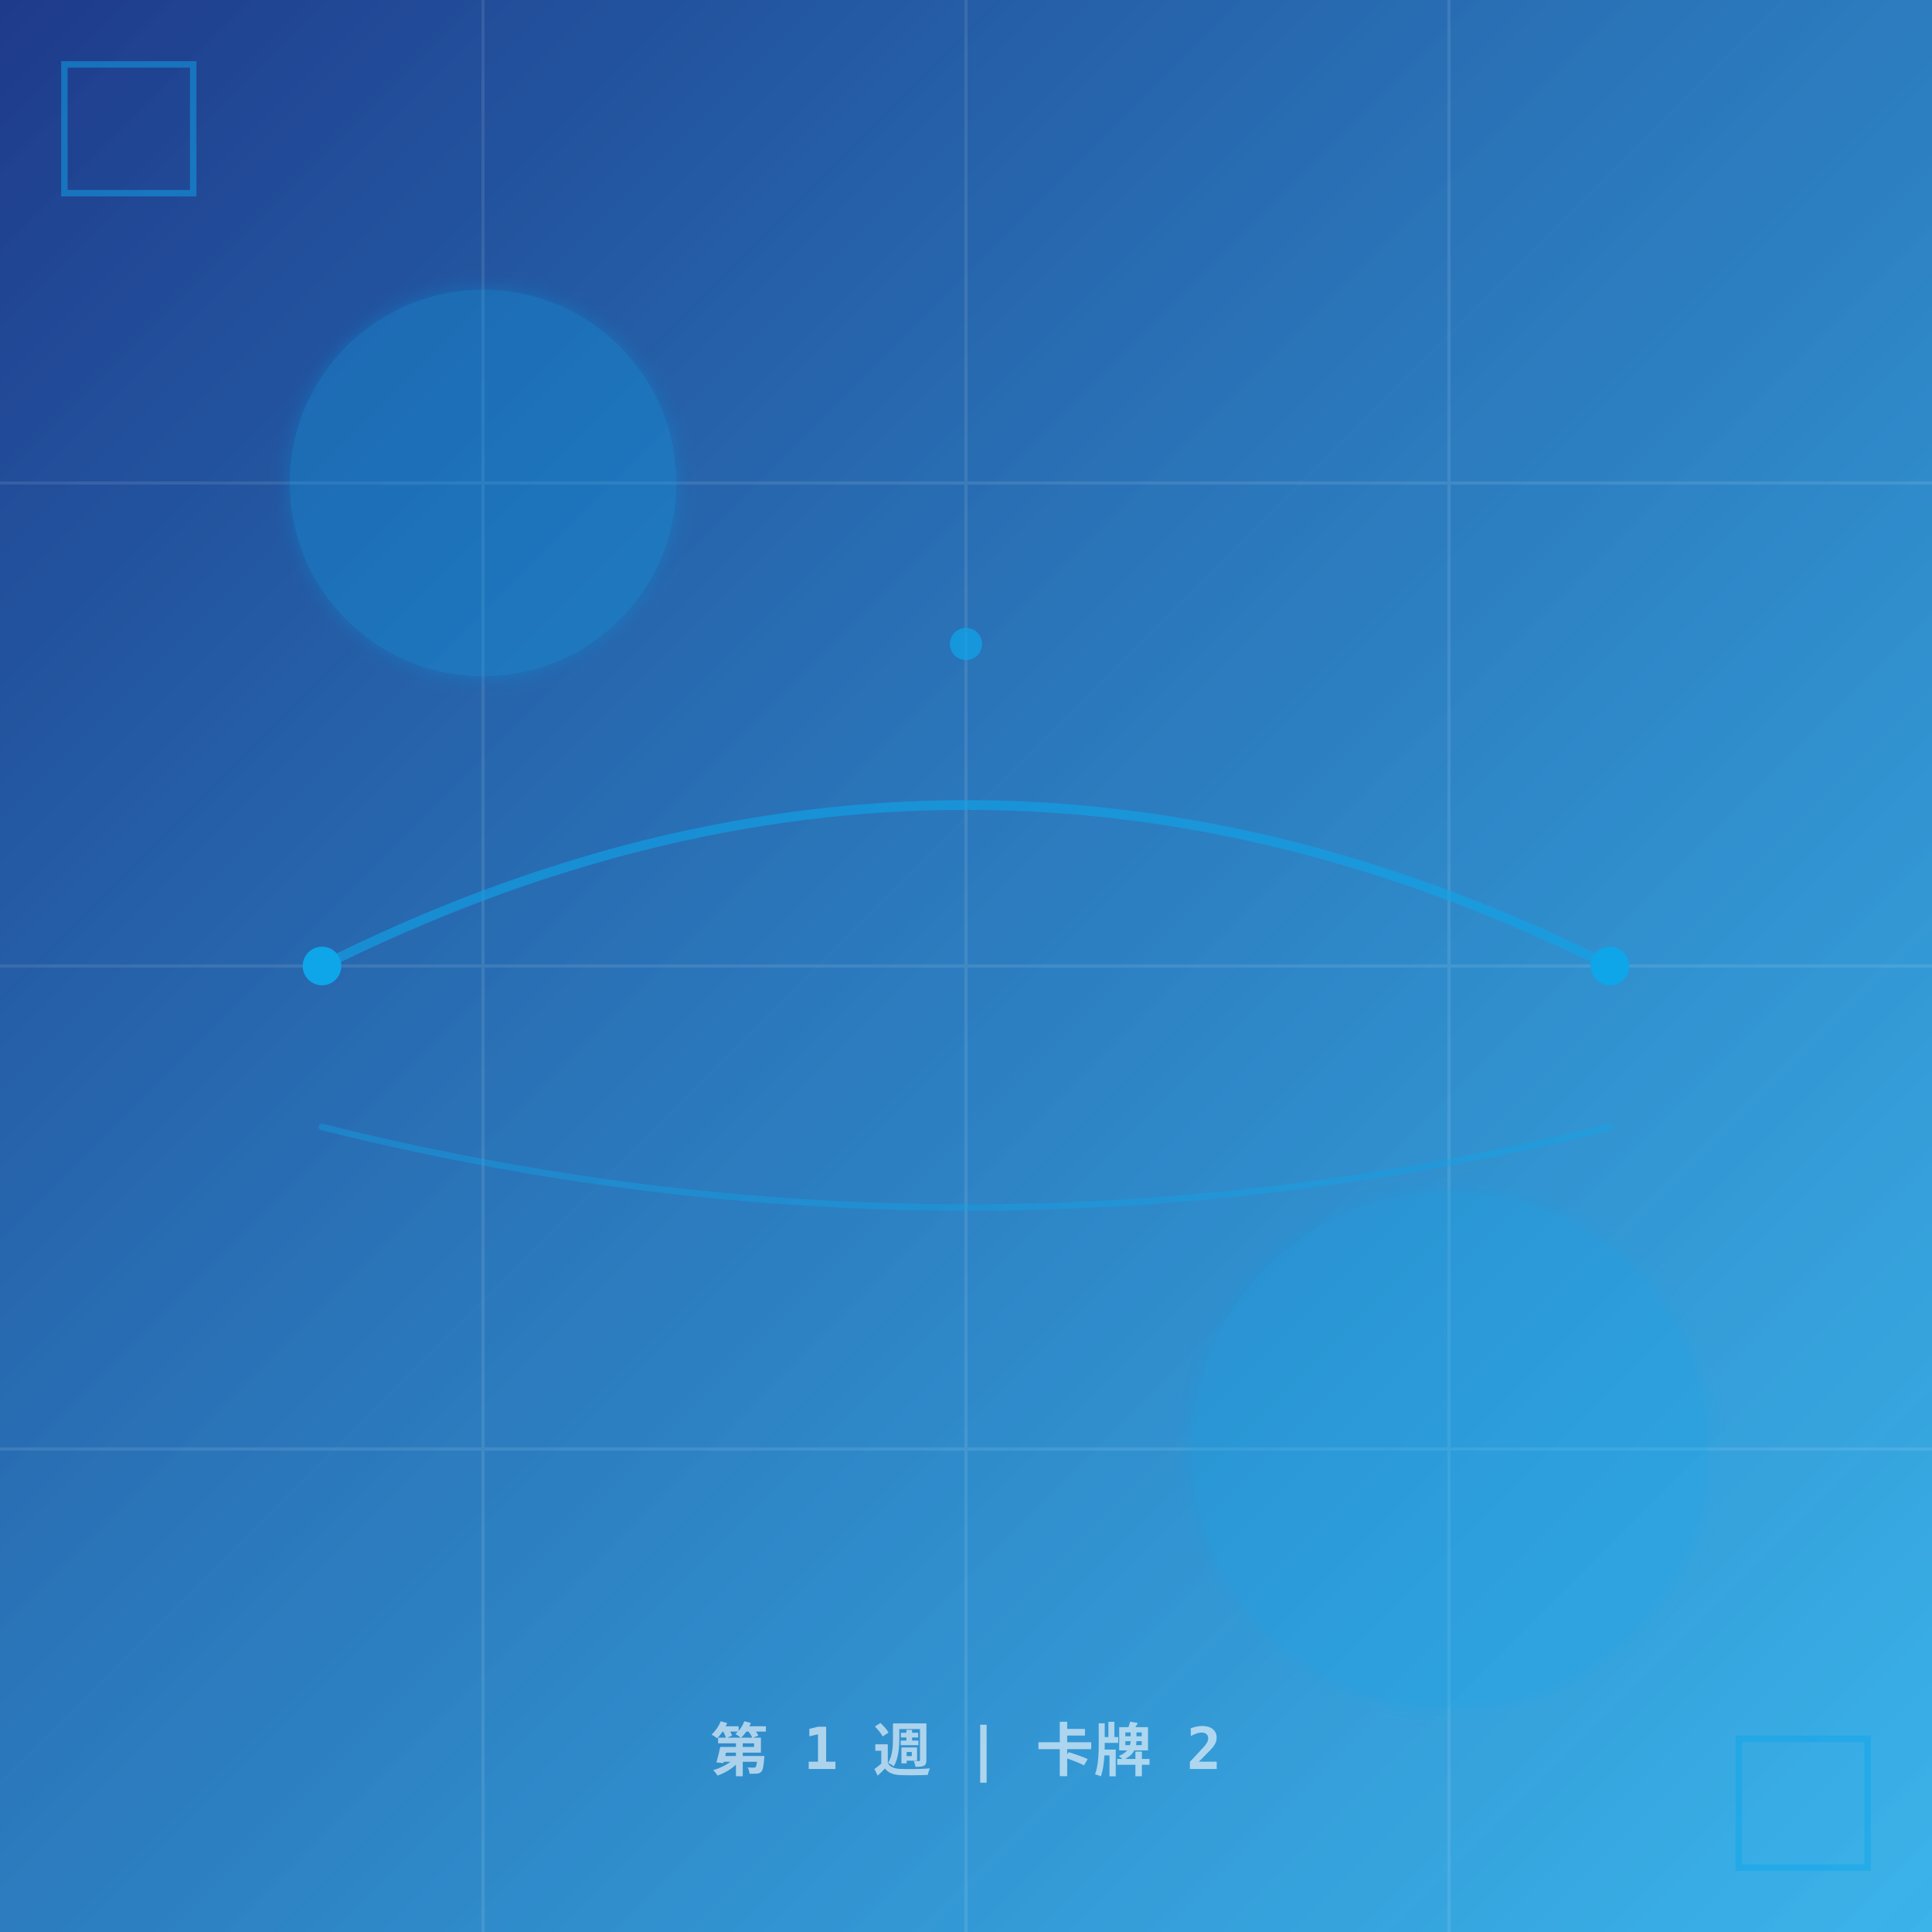
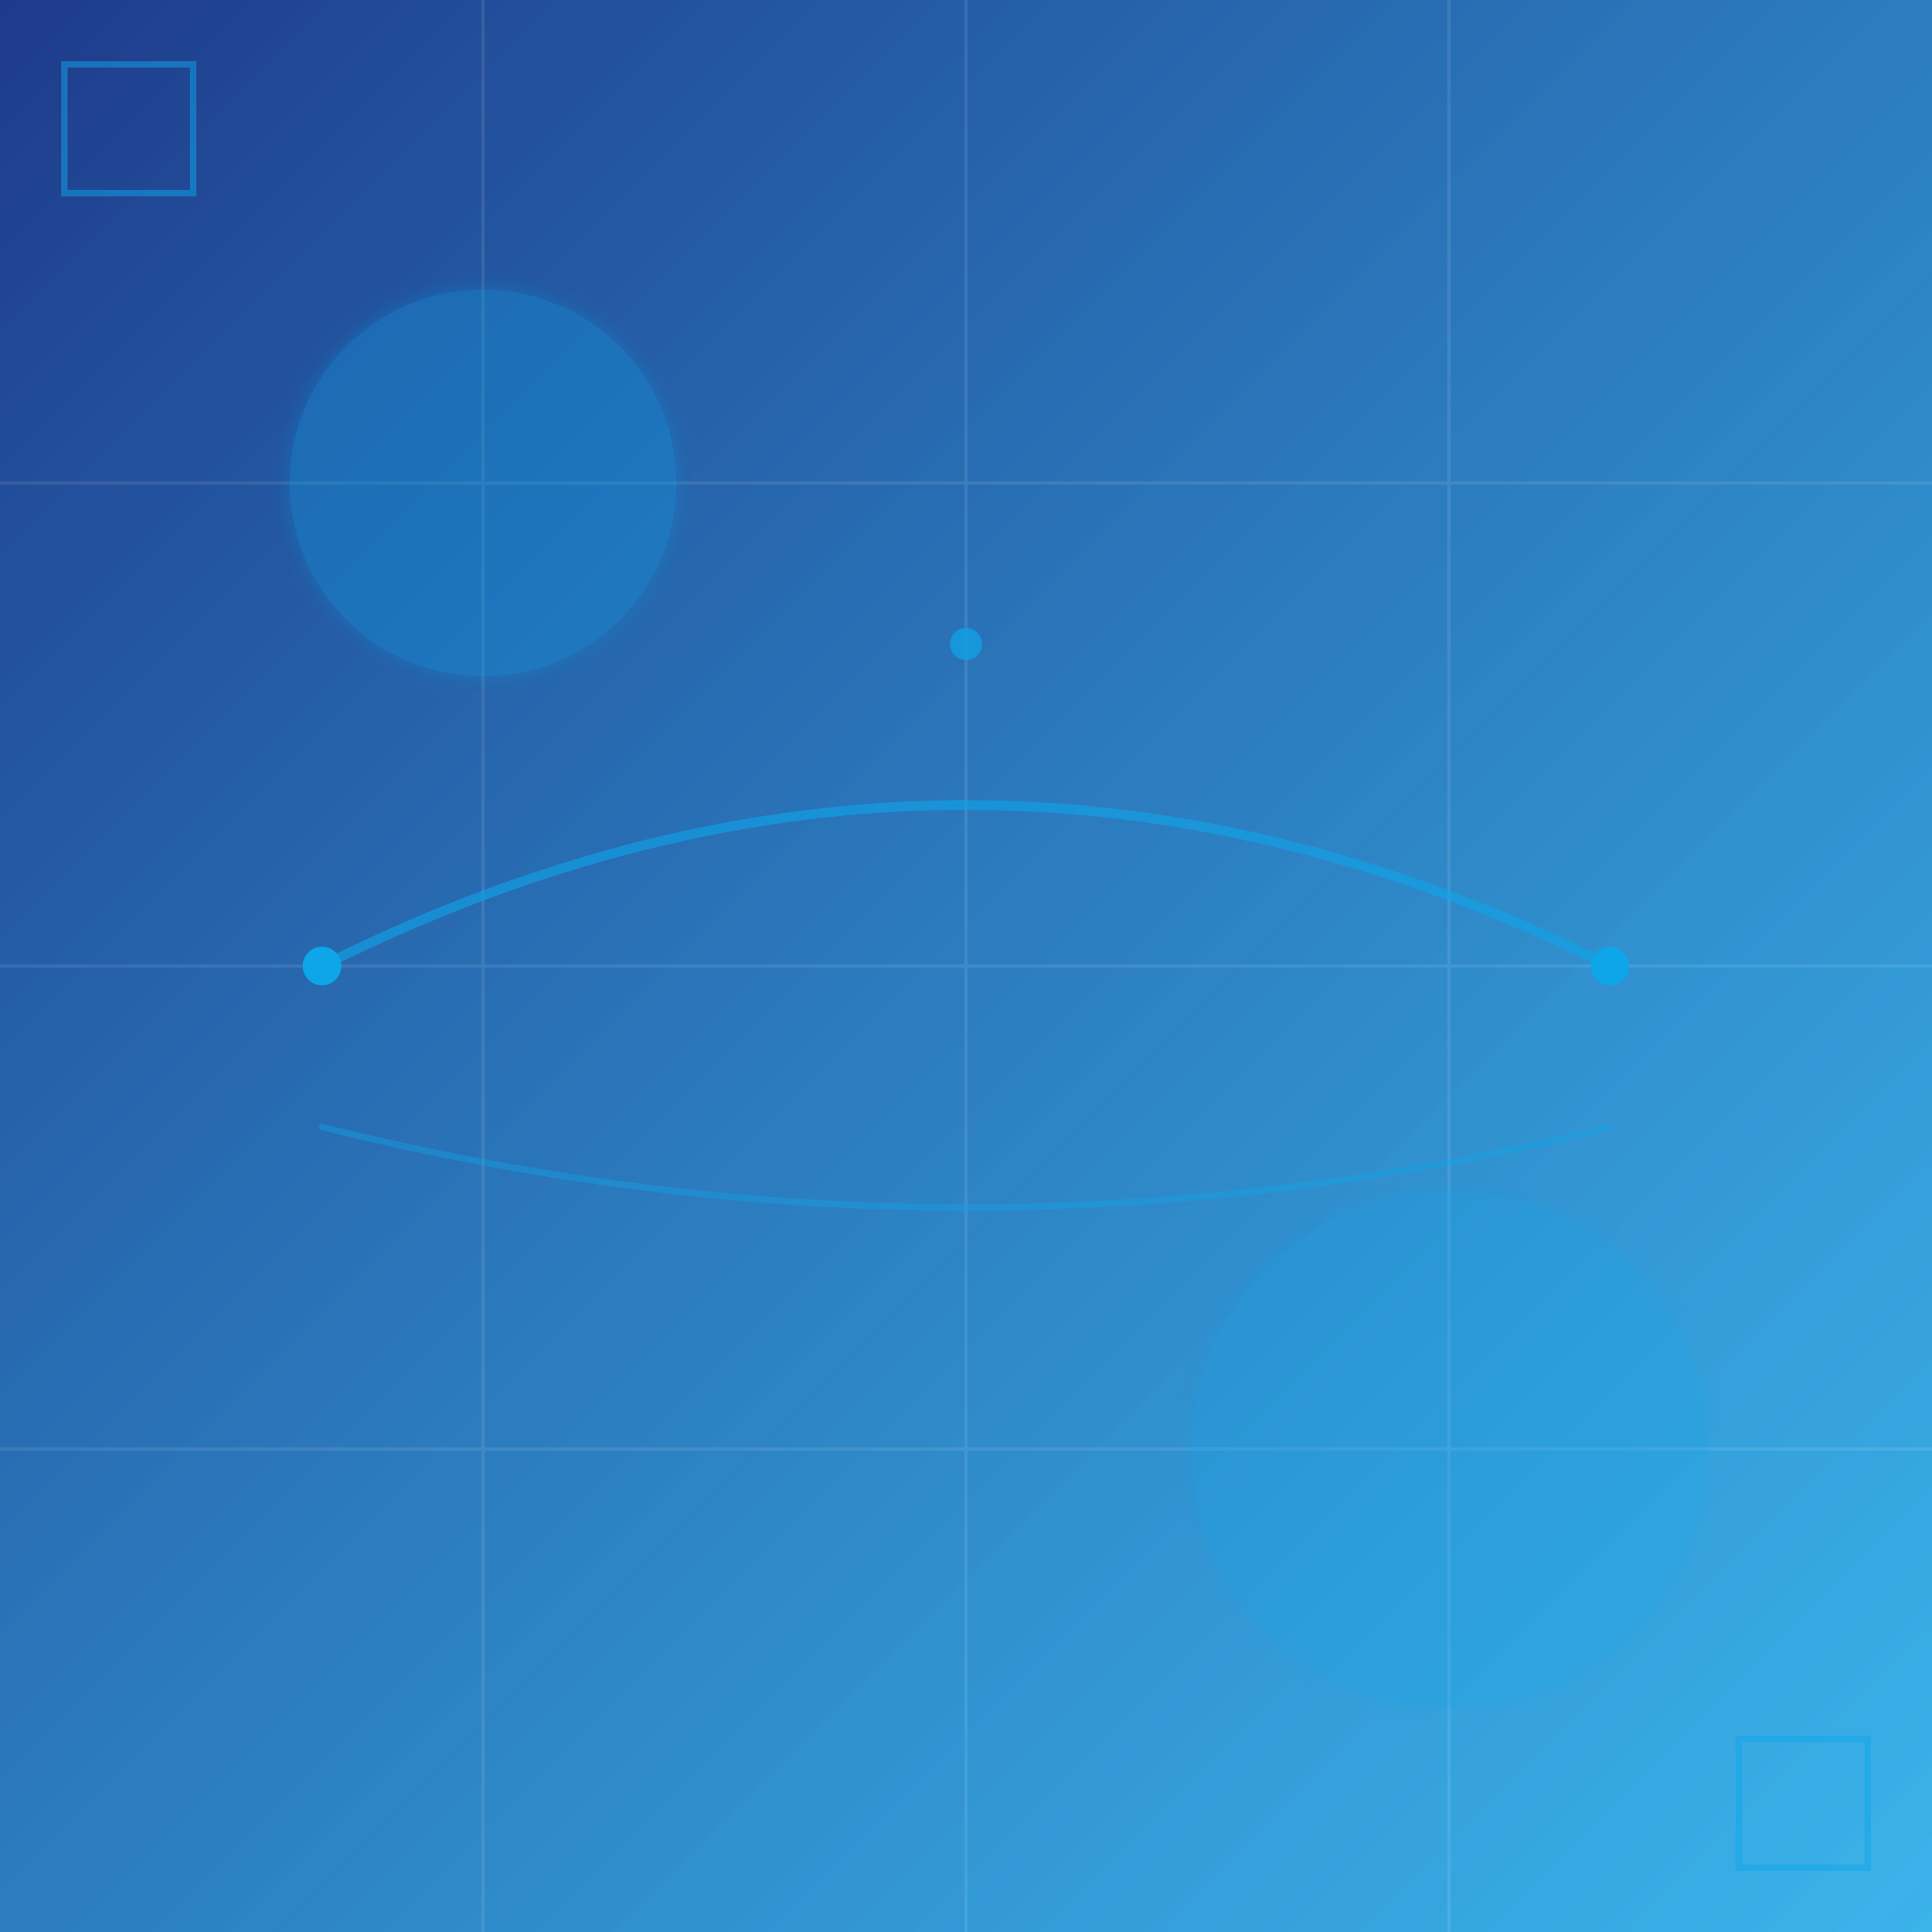
<svg xmlns="http://www.w3.org/2000/svg" width="600" height="600" viewBox="0 0 600 600">
  <defs>
    <linearGradient id="grad-1-2" x1="0%" y1="0%" x2="100%" y2="100%">
      <stop offset="0%" style="stop-color:#1e3a8a;stop-opacity:1" />
      <stop offset="100%" style="stop-color:#0ea5e9;stop-opacity:0.8" />
    </linearGradient>
    <filter id="glow-1-2">
      <feGaussianBlur stdDeviation="3" result="coloredBlur" />
      <feMerge>
        <feMergeNode in="coloredBlur" />
        <feMergeNode in="SourceGraphic" />
      </feMerge>
    </filter>
  </defs>
  <rect width="600" height="600" fill="url(#grad-1-2)" />
  <g opacity="0.1" stroke="white" stroke-width="1">
    <line x1="0" y1="150" x2="600" y2="150" />
    <line x1="0" y1="300" x2="600" y2="300" />
    <line x1="0" y1="450" x2="600" y2="450" />
    <line x1="150" y1="0" x2="150" y2="600" />
    <line x1="300" y1="0" x2="300" y2="600" />
    <line x1="450" y1="0" x2="450" y2="600" />
  </g>
  <circle cx="150" cy="150" r="60" fill="#0ea5e9" opacity="0.3" filter="url(#glow-1-2)" />
  <circle cx="450" cy="450" r="80" fill="#0ea5e9" opacity="0.2" filter="url(#glow-1-2)" />
  <path d="M 100 300 Q 300 200 500 300" stroke="#0ea5e9" stroke-width="3" fill="none" opacity="0.6" stroke-linecap="round" />
  <path d="M 100 350 Q 300 400 500 350" stroke="#0ea5e9" stroke-width="2" fill="none" opacity="0.4" stroke-linecap="round" />
  <circle cx="100" cy="300" r="6" fill="#0ea5e9" />
  <circle cx="300" cy="200" r="5" fill="#0ea5e9" opacity="0.7" />
  <circle cx="500" cy="300" r="6" fill="#0ea5e9" />
  <rect x="20" y="20" width="40" height="40" fill="none" stroke="#0ea5e9" stroke-width="2" opacity="0.5" />
  <rect x="540" y="540" width="40" height="40" fill="none" stroke="#0ea5e9" stroke-width="2" opacity="0.5" />
-   <text x="300" y="550" font-family="monospace" font-size="18" font-weight="bold" fill="white" text-anchor="middle" opacity="0.6">第 1 週 | 卡牌 2</text>
</svg>
